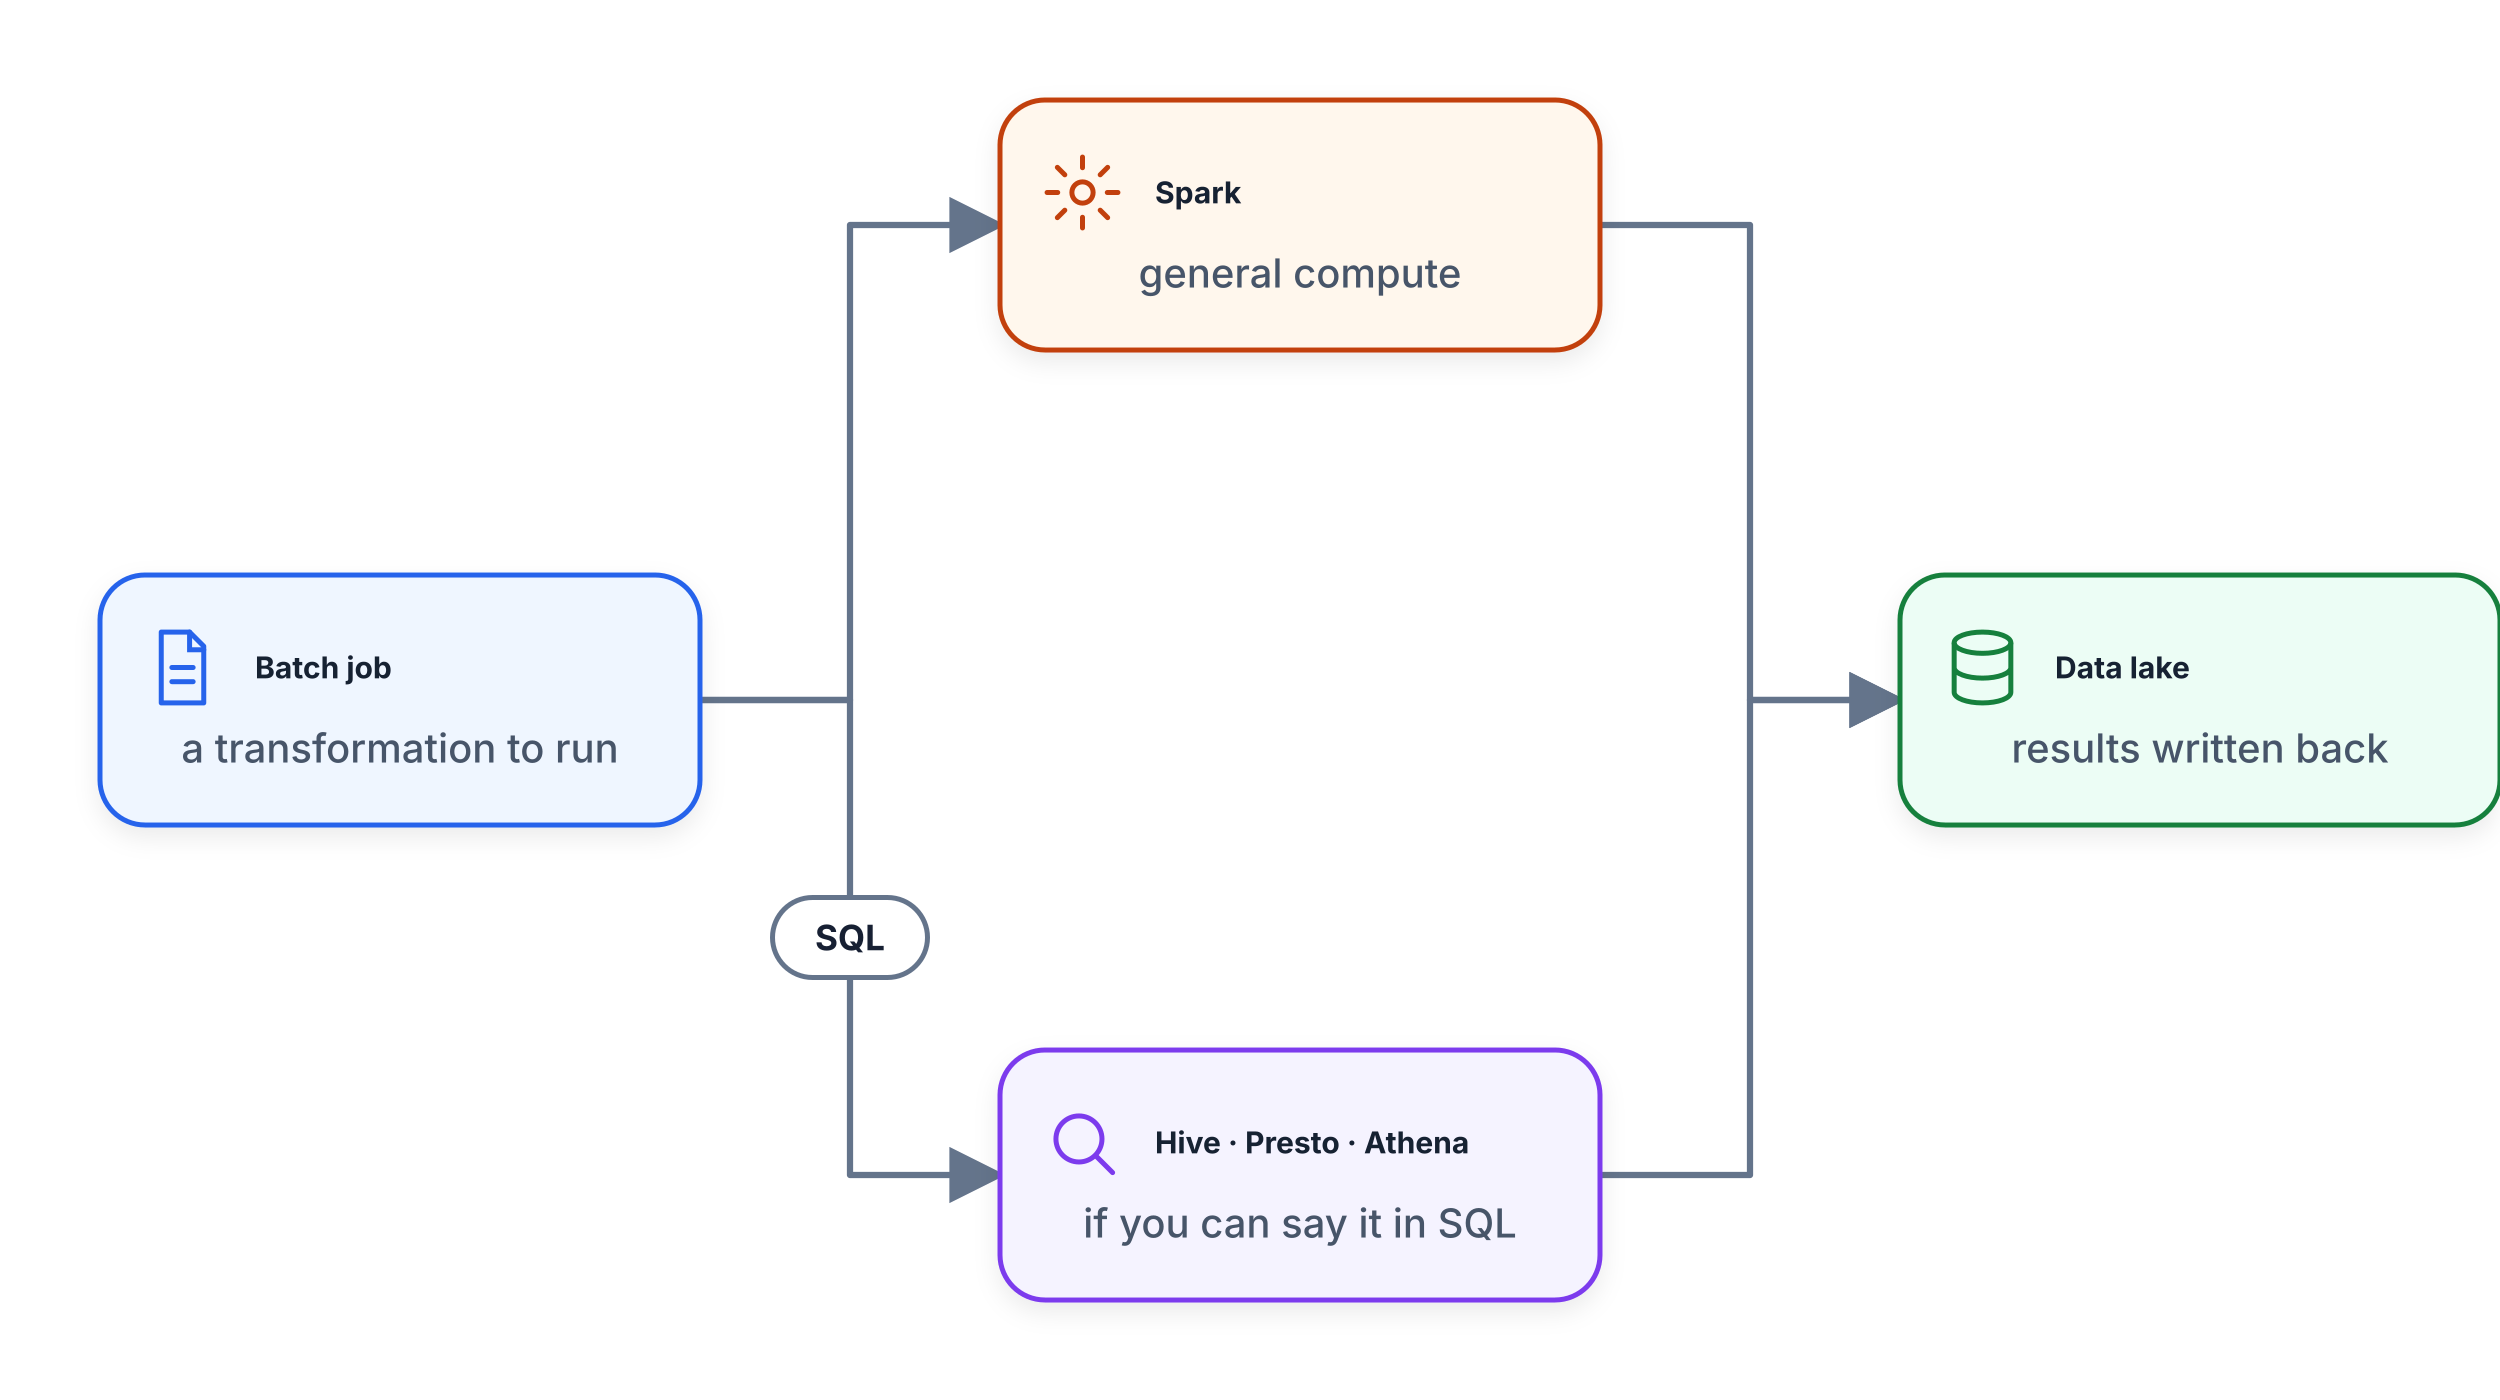
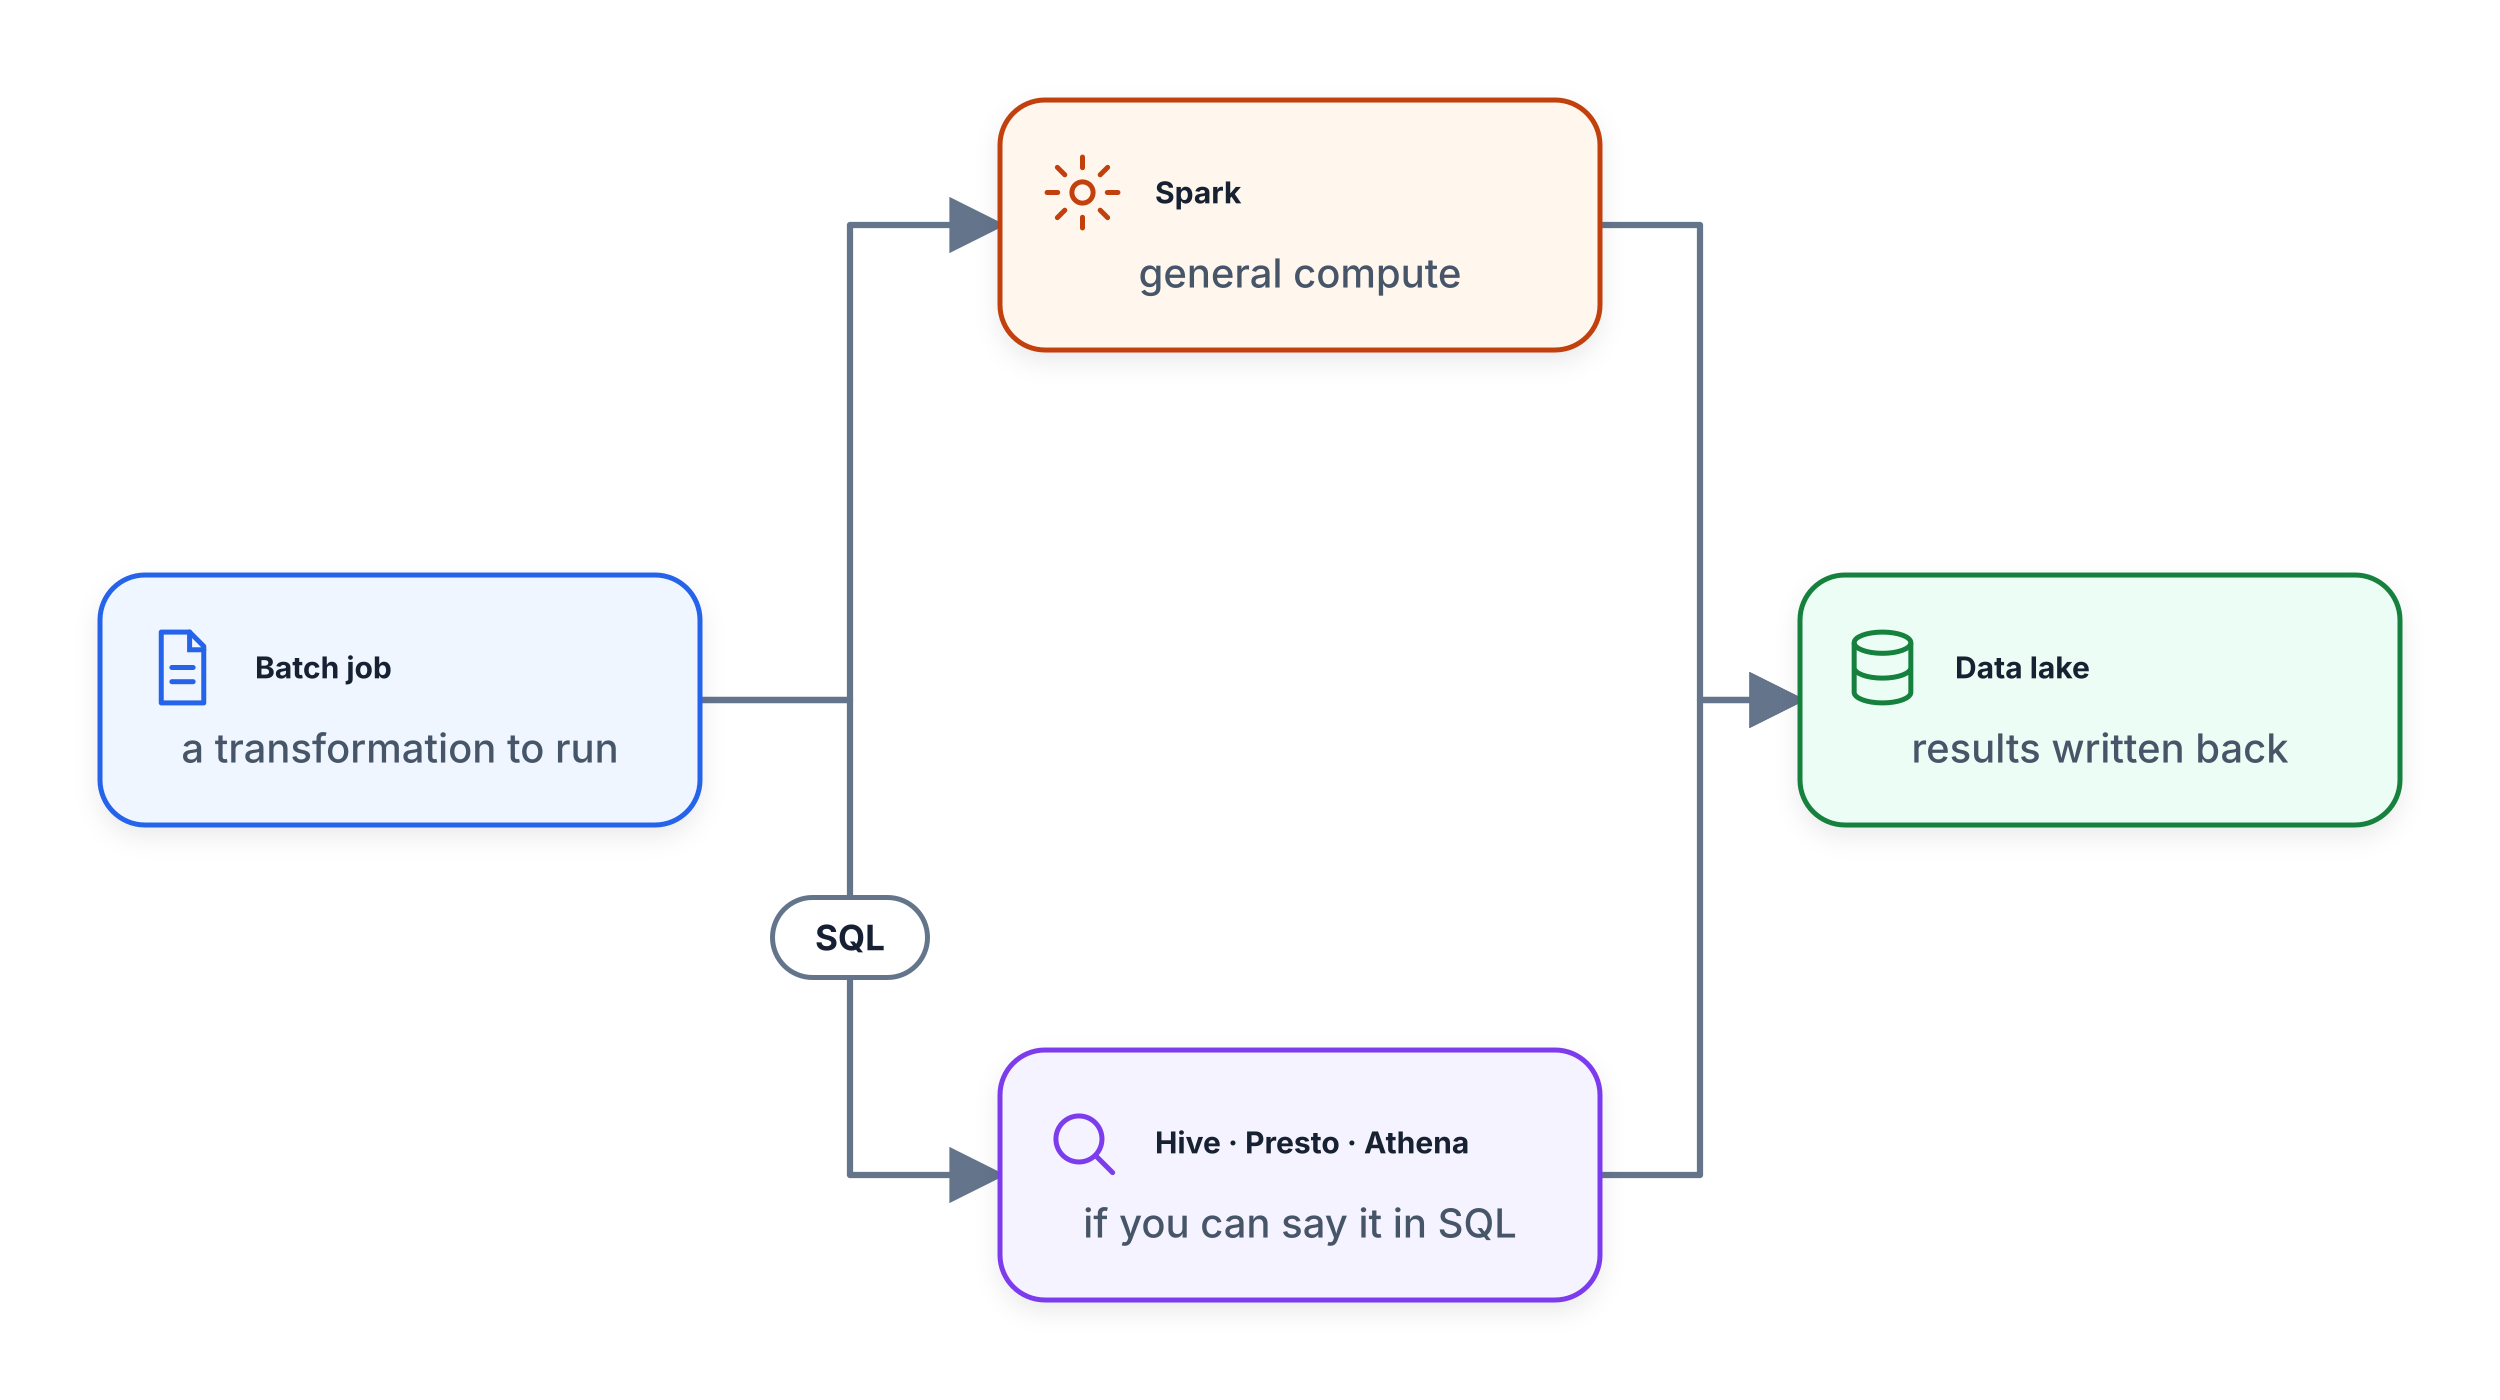
<svg xmlns="http://www.w3.org/2000/svg" width="1000" height="560" viewBox="0 0 1000 560" role="img" aria-labelledby="title desc">
  <defs>
    <filter id="shadow" x="-20%" y="-20%" width="140%" height="150%">
      <feDropShadow dx="0" dy="4" stdDeviation="5" flood-color="#0f172a" flood-opacity="0.08" />
    </filter>
    <marker id="arrow-purple" viewBox="0 0 10 10" refX="9" refY="5" markerWidth="9" markerHeight="9" orient="auto">
      <path d="M0 0 10 5 0 10Z" fill="#7c3aed" />
    </marker>
    <marker id="arrow-blue" viewBox="0 0 10 10" refX="9" refY="5" markerWidth="9" markerHeight="9" orient="auto">
      <path d="M0 0 10 5 0 10Z" fill="#2563eb" />
    </marker>
    <marker id="arrow-amber" viewBox="0 0 10 10" refX="9" refY="5" markerWidth="9" markerHeight="9" orient="auto">
      <path d="M0 0 10 5 0 10Z" fill="#c2410c" />
    </marker>
    <marker id="arrow-green" viewBox="0 0 10 10" refX="9" refY="5" markerWidth="9" markerHeight="9" orient="auto">
      <path d="M0 0 10 5 0 10Z" fill="#15803d" />
    </marker>
    <marker id="arrow-red" viewBox="0 0 10 10" refX="9" refY="5" markerWidth="9" markerHeight="9" orient="auto">
      <path d="M0 0 10 5 0 10Z" fill="#dc2626" />
    </marker>
    <marker id="arrow-gray" viewBox="0 0 10 10" refX="9" refY="5" markerWidth="9" markerHeight="9" orient="auto">
      <path d="M0 0 10 5 0 10Z" fill="#64748b" />
    </marker>
    <symbol id="icon-database" viewBox="0 0 24 24">
      <ellipse cx="12" cy="5" rx="8" ry="3" fill="none" stroke="currentColor" stroke-width="2" />
      <path d="M4 5v7c0 1.66 3.58 3 8 3s8-1.34 8-3V5M4 12v7c0 1.66 3.58 3 8 3s8-1.34 8-3v-7" fill="none" stroke="currentColor" stroke-width="2" />
    </symbol>
    <symbol id="icon-document" viewBox="0 0 24 24">
      <path d="M6 2h8l4 4v16H6Z" fill="none" stroke="currentColor" stroke-width="2" stroke-linejoin="round" />
      <path d="M14 2v5h4M9 12h6M9 16h6" fill="none" stroke="currentColor" stroke-width="2" stroke-linecap="round" />
    </symbol>
    <symbol id="icon-search" viewBox="0 0 24 24">
      <circle cx="11" cy="11" r="6.5" fill="none" stroke="currentColor" stroke-width="2" />
      <path d="m16 16 4.5 4.5" fill="none" stroke="currentColor" stroke-width="2" stroke-linecap="round" />
    </symbol>
    <symbol id="icon-settings" viewBox="0 0 24 24">
      <circle cx="12" cy="12" r="3" fill="none" stroke="currentColor" stroke-width="2" />
      <path d="M12 2v3M12 19v3M2 12h3M19 12h3M4.9 4.9 7 7M17 17l2.1 2.1M19.1 4.9 17 7M7 17l-2.1 2.1" fill="none" stroke="currentColor" stroke-width="2" stroke-linecap="round" />
    </symbol>
    <style>
      text { font-family: system-ui, -apple-system, BlinkMacSystemFont, "Segoe UI", sans-serif; fill: #172033; }
      symbol [stroke] { vector-effect: non-scaling-stroke; }
      .node rect { stroke-width: 2; }
      .node-boundary rect { stroke-width: 2; stroke-dasharray: 8 8; }
      .boundary-title { font-size: 16px; font-weight: 750; text-anchor: start; }
      .node-title { font-weight: 750; text-anchor: middle; }
      .node-title.icon-copy { text-anchor: start; }
      .node-subtitle { font-weight: 500; fill: #475569; text-anchor: middle; }
      .eyebrow { font-weight: 750; letter-spacing: 1px; fill: #475569; text-anchor: middle; }
      .mention-icon { font-size: 27px; font-weight: 750; text-anchor: middle; }
      .standalone-mention { font-size: 52px; font-weight: 750; text-anchor: middle; }
      .icon-node-title { font-size: 16px; font-weight: 750; text-anchor: middle; }
      .edge { fill: none; stroke-width: 2.5; stroke-linecap: round; stroke-linejoin: round; }
      .edge-label rect { stroke-width: 2; }
      .edge-label text { font-size: 14px; font-weight: 750; text-anchor: middle; dominant-baseline: central; }
      .divider { stroke: #cbd5e1; stroke-width: 2; stroke-dasharray: 6 8; stroke-linecap: round; }
      .center-annotation { fill: #f1f5f9; stroke: none; }
      .center-title { font-weight: 800; letter-spacing: 0.08em; fill: #334155; text-anchor: middle; }
      .center-detail { font-weight: 600; fill: #475569; text-anchor: middle; }
    </style>
  </defs>
  <rect width="1000" height="560" fill="#ffffff" />
  <path class="edge" d="M280 280H340V90H400" stroke="#64748b" marker-end="url(#arrow-gray)" />
  <path class="edge" d="M280 280H340V470H400" stroke="#64748b" marker-end="url(#arrow-gray)" />
  <g class="edge-label" transform="translate(340 375)">
    <rect x="-31" y="-16" width="62" height="32" rx="16.0" fill="#ffffff" stroke="#64748b" />
    <text fill="#64748b">SQL</text>
  </g>
-   <path class="edge" d="M640 90H700V280H760" stroke="#64748b" marker-end="url(#arrow-gray)" />
-   <path class="edge" d="M640 470H700V280H760" stroke="#64748b" marker-end="url(#arrow-gray)" />
+   <path class="edge" d="M640 90H680V280H720" stroke="#64748b" marker-end="url(#arrow-gray)" />
+   <path class="edge" d="M640 470H680V280H720" stroke="#64748b" marker-end="url(#arrow-gray)" />
  <g class="node node-blue" transform="translate(40 230)" filter="url(#shadow)">
    <rect width="240" height="100" rx="18" fill="#eff6ff" stroke="#2563eb" />
    <use href="#icon-document" x="16" y="20" width="34" height="34" color="#2563eb" />
    <text class="node-title icon-copy" x="62" y="41.32" font-size="12">Batch job</text>
    <text class="node-subtitle" x="120" y="75" font-size="16">a transformation to run</text>
  </g>
  <g class="node node-amber" transform="translate(400 40)" filter="url(#shadow)">
    <rect width="240" height="100" rx="18" fill="#fff7ed" stroke="#c2410c" />
    <use href="#icon-settings" x="16" y="20" width="34" height="34" color="#c2410c" />
    <text class="node-title icon-copy" x="62" y="41.32" font-size="12">Spark</text>
    <text class="node-subtitle" x="120" y="75" font-size="16">general compute</text>
  </g>
  <g class="node node-purple" transform="translate(400 420)" filter="url(#shadow)">
    <rect width="240" height="100" rx="18" fill="#f5f3ff" stroke="#7c3aed" />
    <use href="#icon-search" x="16" y="20" width="34" height="34" color="#7c3aed" />
    <text class="node-title icon-copy" x="62" y="41.32" font-size="12">Hive · Presto · Athena</text>
    <text class="node-subtitle" x="120" y="75" font-size="16">if you can say it in SQL</text>
  </g>
-   <g class="node node-green" transform="translate(760 230)" filter="url(#shadow)">
+   <g class="node node-green" transform="translate(720 230)" filter="url(#shadow)">
    <rect width="240" height="100" rx="18" fill="#ecfdf5" stroke="#15803d" />
    <use href="#icon-database" x="16" y="20" width="34" height="34" color="#15803d" />
    <text class="node-title icon-copy" x="62" y="41.32" font-size="12">Data lake</text>
    <text class="node-subtitle" x="120" y="75" font-size="16">results written back</text>
  </g>
</svg>
